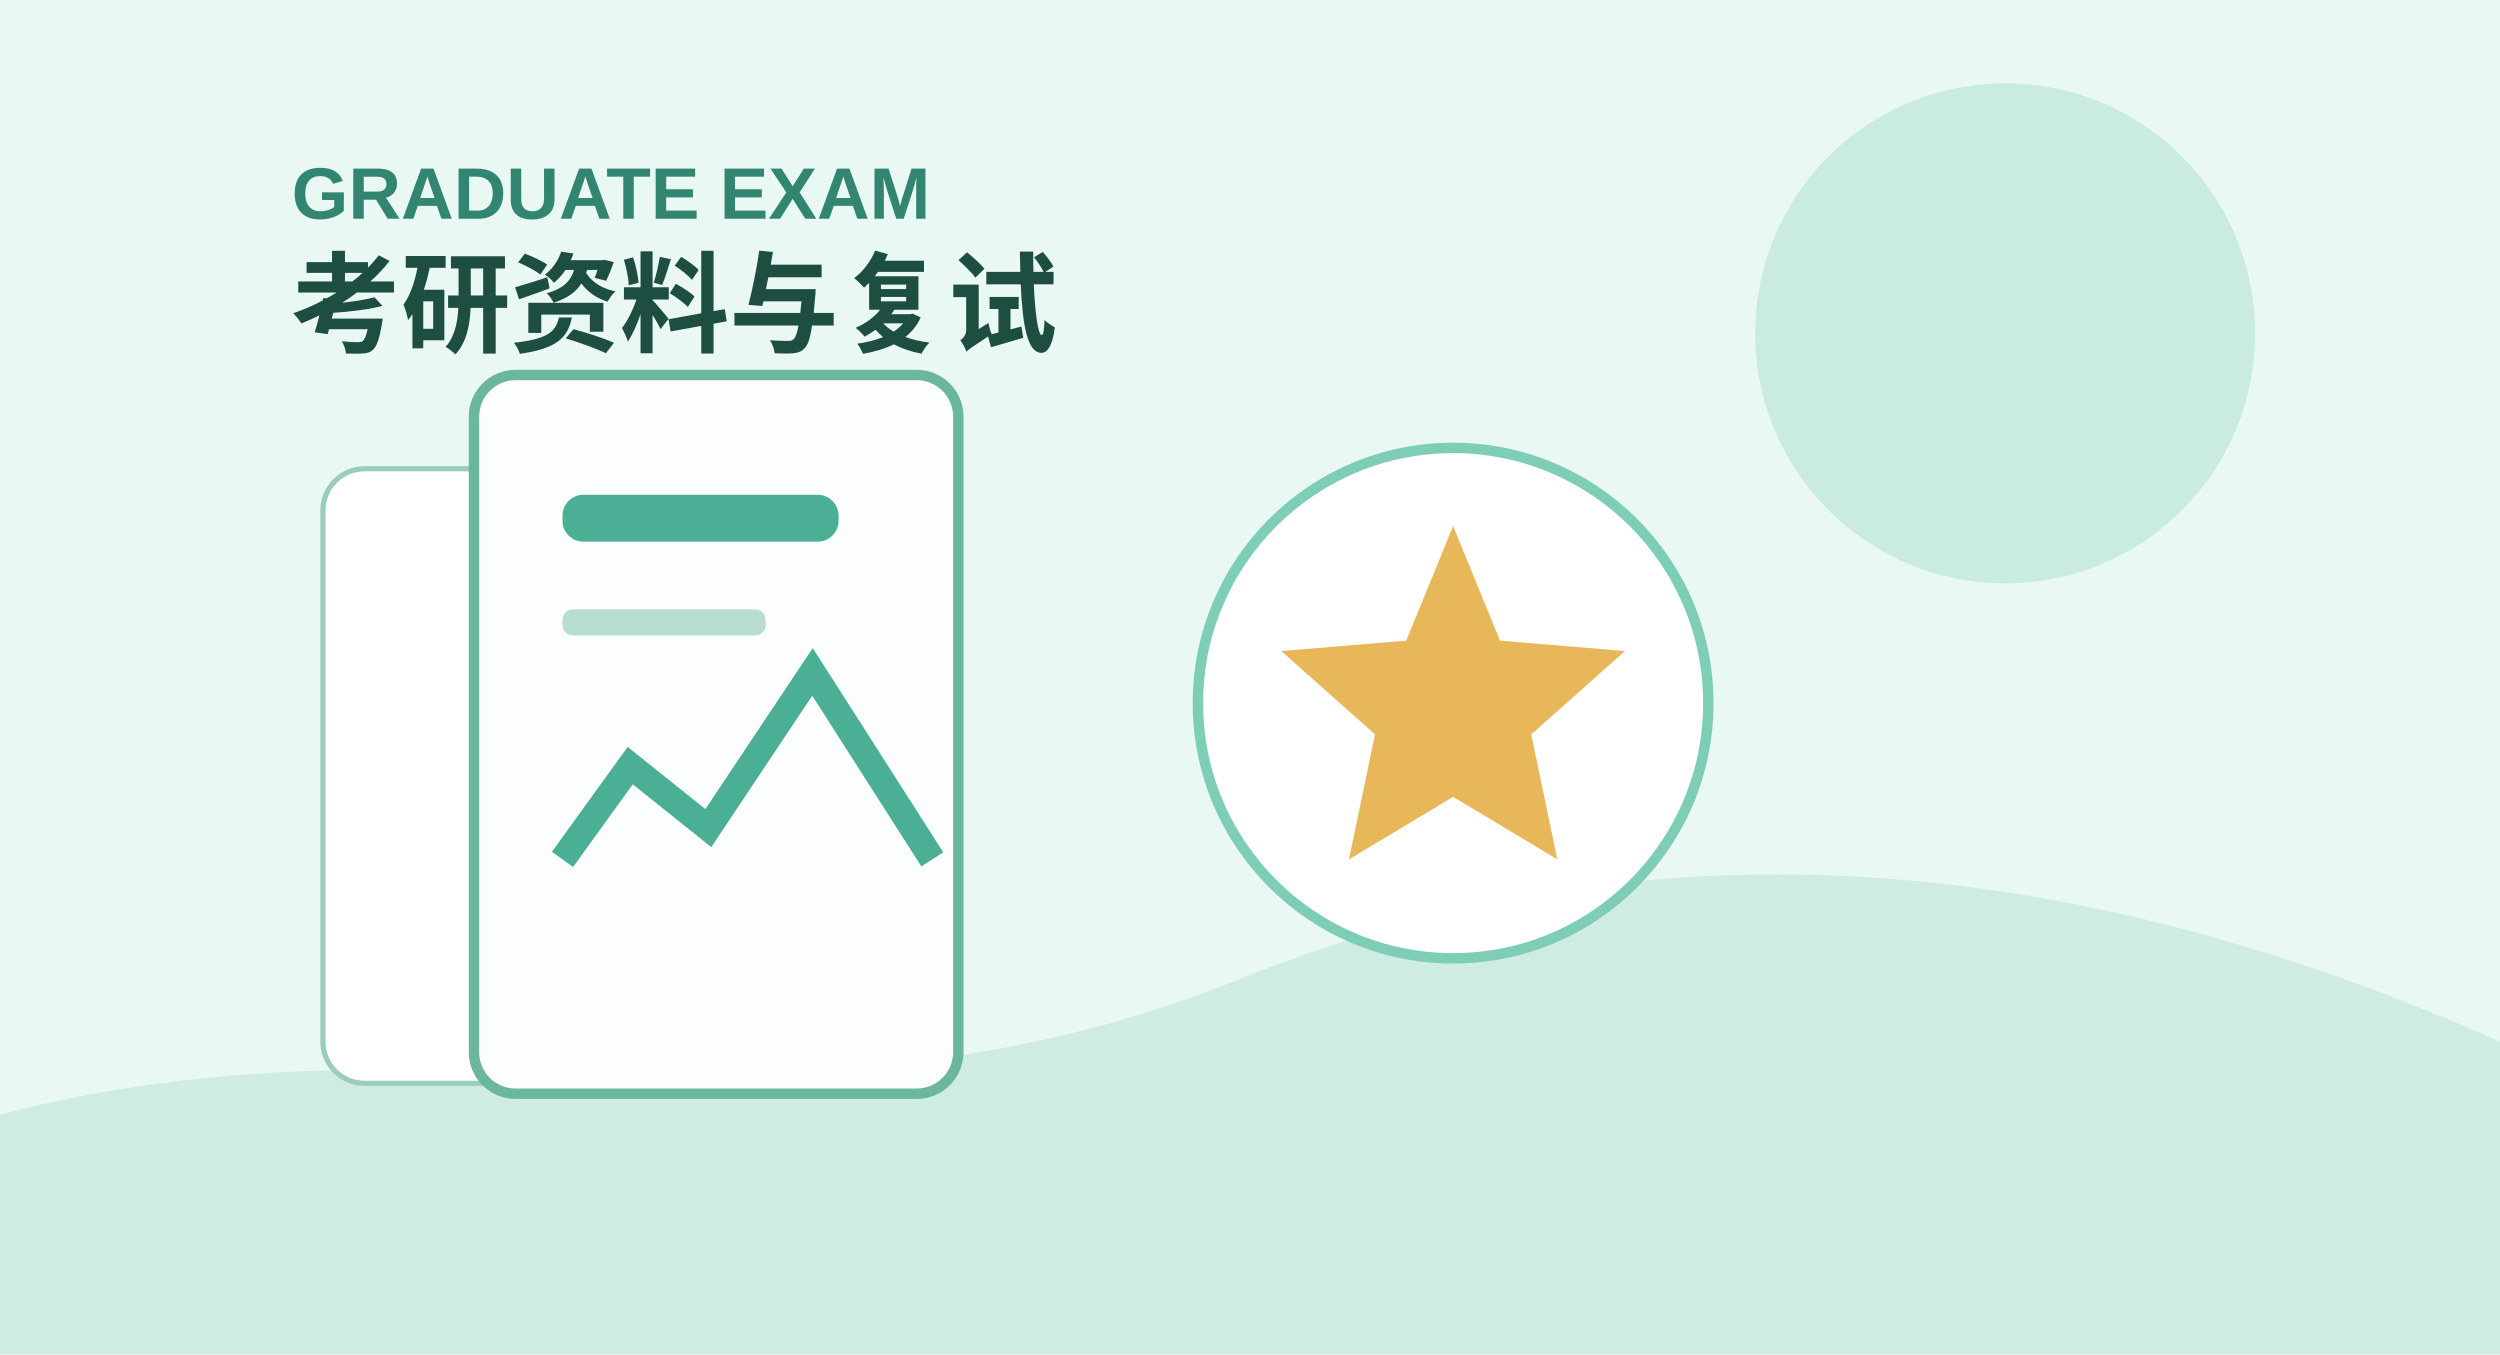
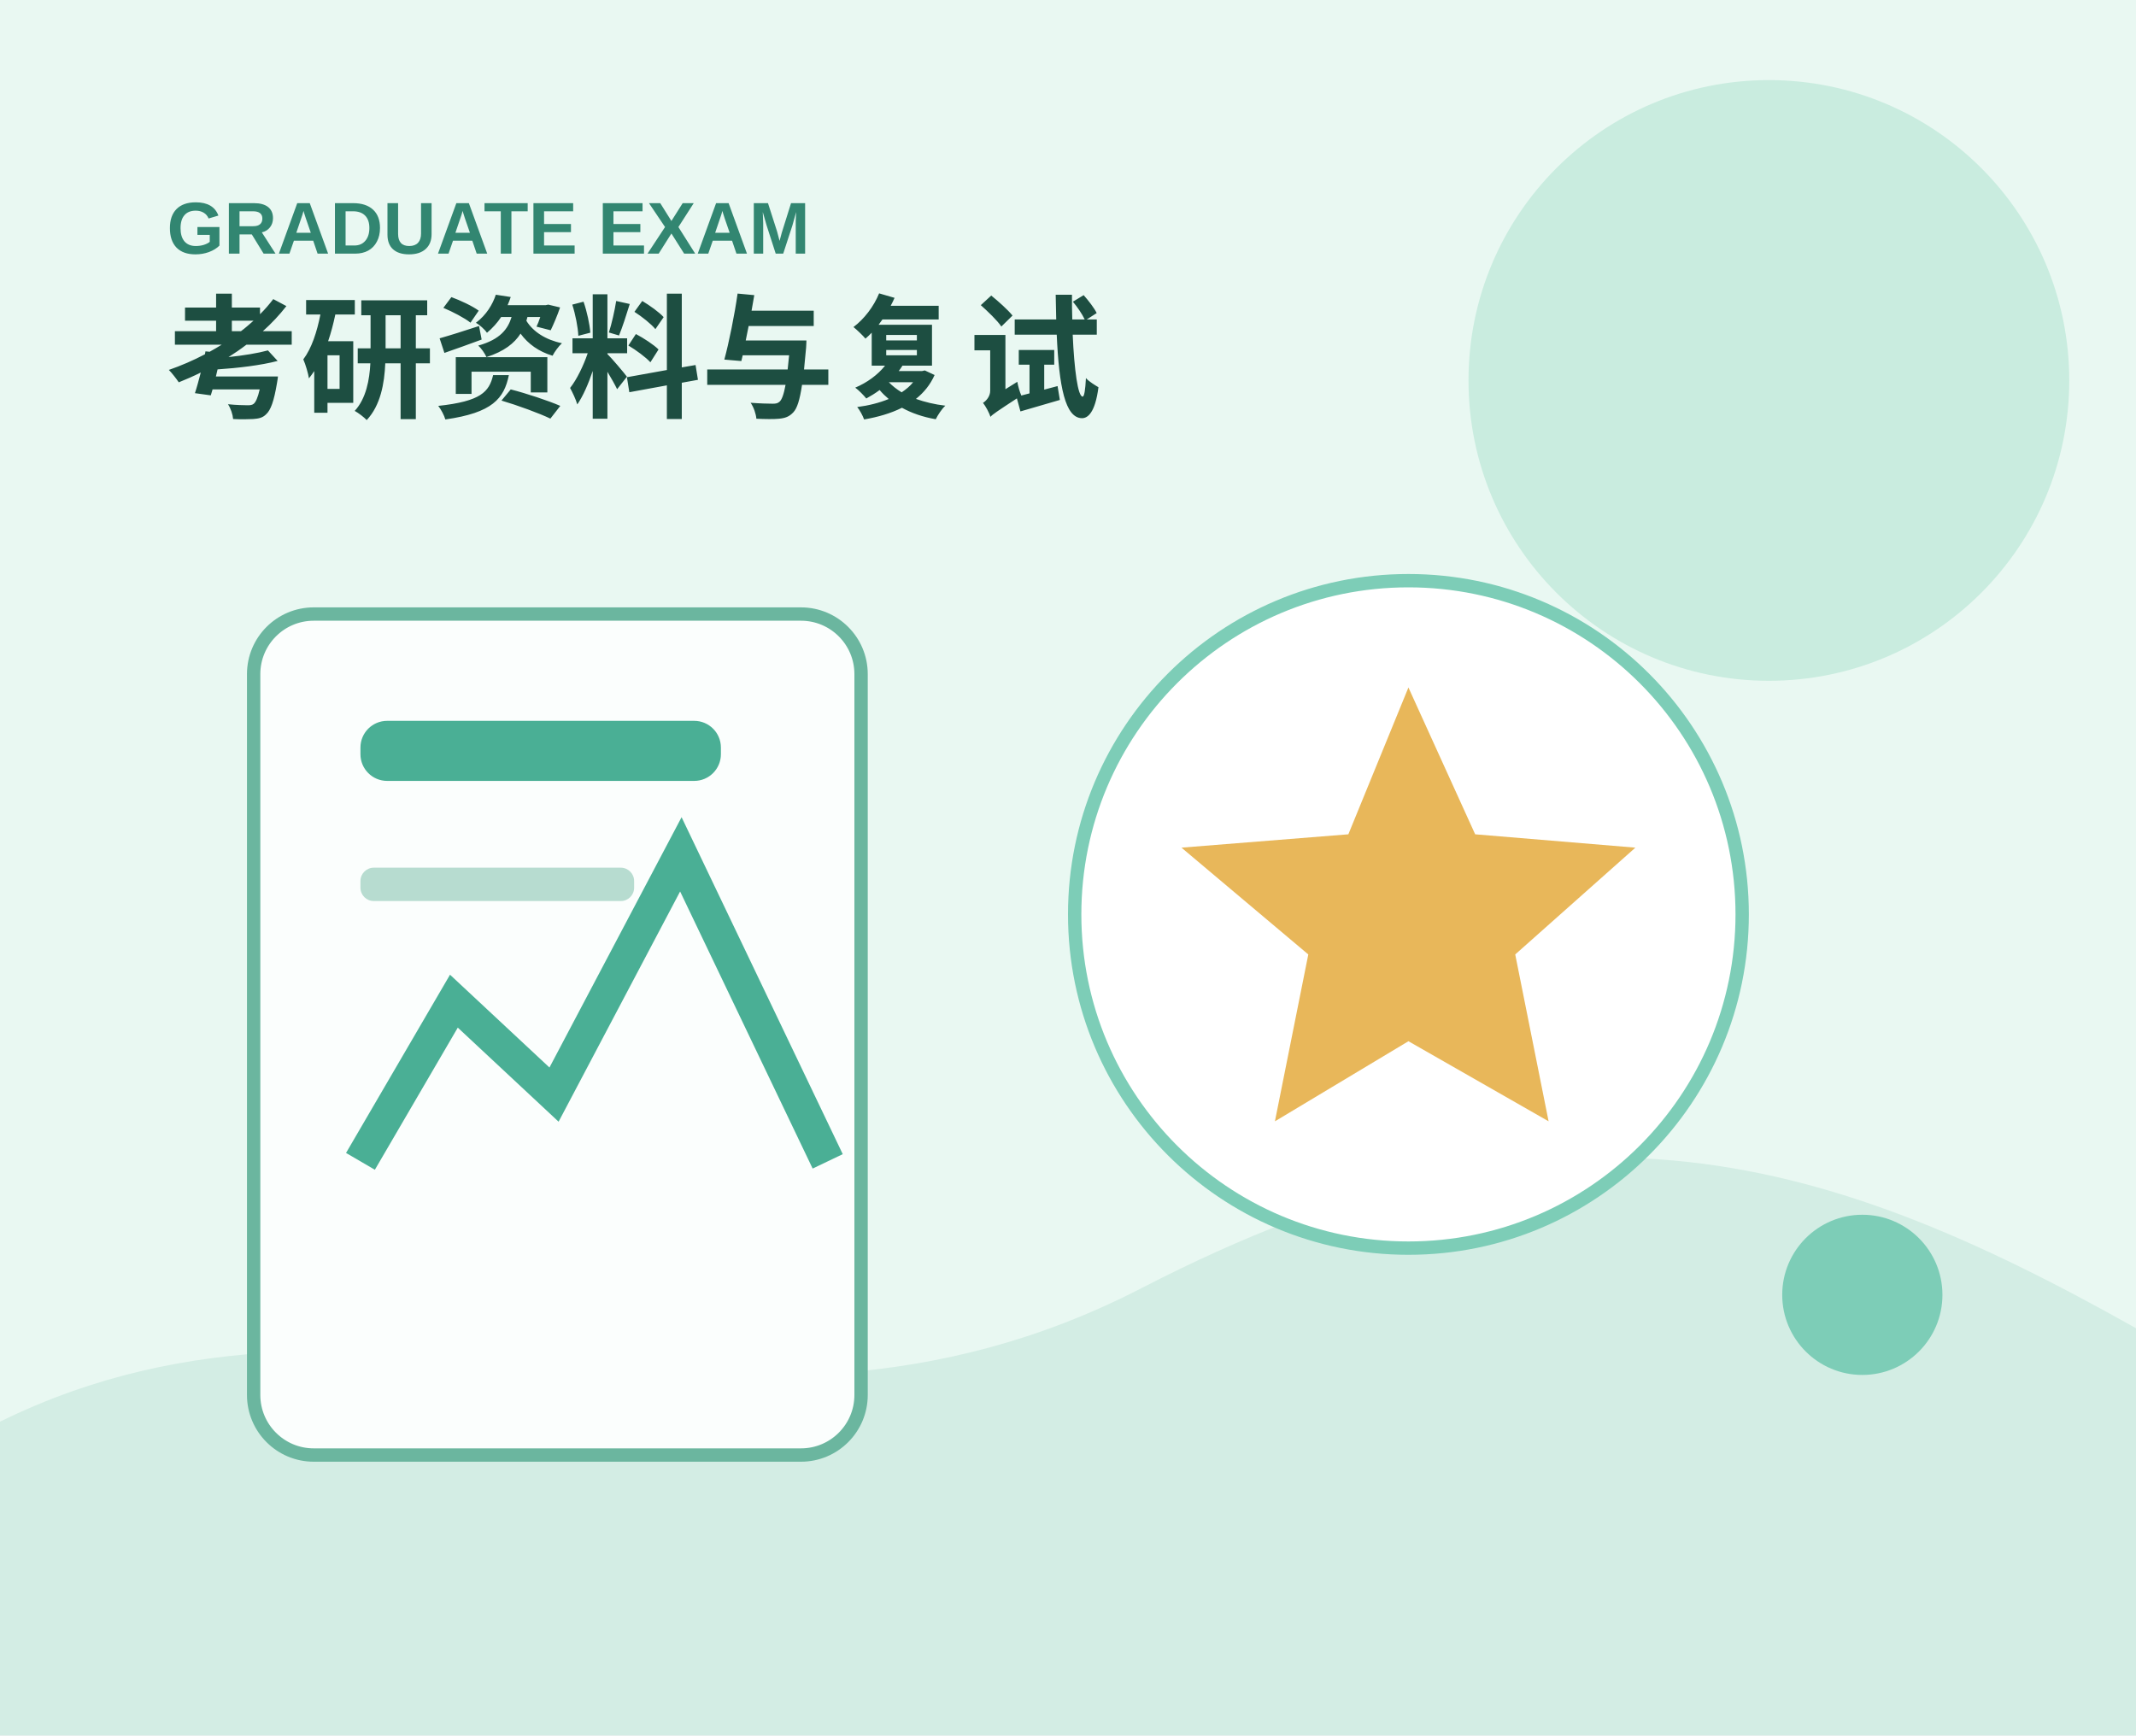
- <svg xmlns="http://www.w3.org/2000/svg" viewBox="0 0 480 260" role="img" aria-labelledby="title">
-   <rect width="480" height="260" fill="#e9f8f2" />
-   <circle cx="385" cy="64" r="48" fill="#c9ecdf" />
-   <path d="M0 214C84 192 151 223 238 188s170-20 242 12v60H0z" fill="#cfece3" />
-   <rect x="62" y="90" width="93" height="118" rx="8" fill="#fff" stroke="#9acdbd" />
-   <rect x="91" y="72" width="93" height="138" rx="8" fill="#fbfefd" stroke="#6bb69f" stroke-width="2" />
-   <rect x="108" y="95" width="53" height="9" rx="4" fill="#4aaf95" />
-   <rect x="108" y="117" width="39" height="5" rx="2" fill="#b7dcd0" />
-   <path d="M108 165l13-18 15 12 20-30 23 36" fill="none" stroke="#4aaf95" stroke-width="5" />
-   <circle cx="279" cy="135" r="49" fill="#fff" stroke="#7dcdb7" stroke-width="2" />
-   <path d="M279 101l9 22 24 2-18 16 5 24-20-12-20 12 5-24-18-16 24-2z" fill="#e8b75a" />
-   <text x="56" y="42" fill="#328671" font-size="14" font-weight="700" font-family="Arial, sans-serif">GRADUATE EXAM</text>
-   <text x="56" y="66" fill="#1d4e41" font-size="21" font-weight="700" font-family="PingFang SC, Microsoft YaHei, sans-serif">考研资料与复试</text>
+ <svg xmlns="http://www.w3.org/2000/svg" viewBox="0 0 320 260" role="img" aria-labelledby="title">
+   <rect width="320" height="260" fill="#e9f8f2" />
+   <circle cx="265" cy="57" r="45" fill="#c9ecdf" />
+   <path d="M0 213C57 185 109 225 171 193s101-21 149 6v61H0z" fill="#d3ede4" />
+   <text x="25" y="38" fill="#328671" font-size="11" font-weight="700" font-family="Arial, sans-serif">GRADUATE EXAM</text>
+   <text x="25" y="61" fill="#1d4e41" font-size="20" font-weight="700" font-family="PingFang SC, Microsoft YaHei, sans-serif">考研资料与复试</text>
+   <rect x="38" y="92" width="91" height="126" rx="9" fill="#fbfefd" stroke="#6bb69f" stroke-width="2" />
+   <rect x="54" y="108" width="54" height="9" rx="4" fill="#4aaf95" />
+   <rect x="54" y="130" width="41" height="5" rx="2" fill="#b7dcd0" />
+   <path d="M54 174l14-24 15 14 19-36 22 46" fill="none" stroke="#4aaf95" stroke-width="5" />
+   <circle cx="211" cy="137" r="50" fill="#fff" stroke="#7dcdb7" stroke-width="2" />
+   <path d="M211 103l10 22 24 2-18 16 5 25-21-12-20 12 5-25-19-16 25-2z" fill="#e8b75a" />
+   <circle cx="279" cy="194" r="12" fill="#7dcdb7" />
</svg>
